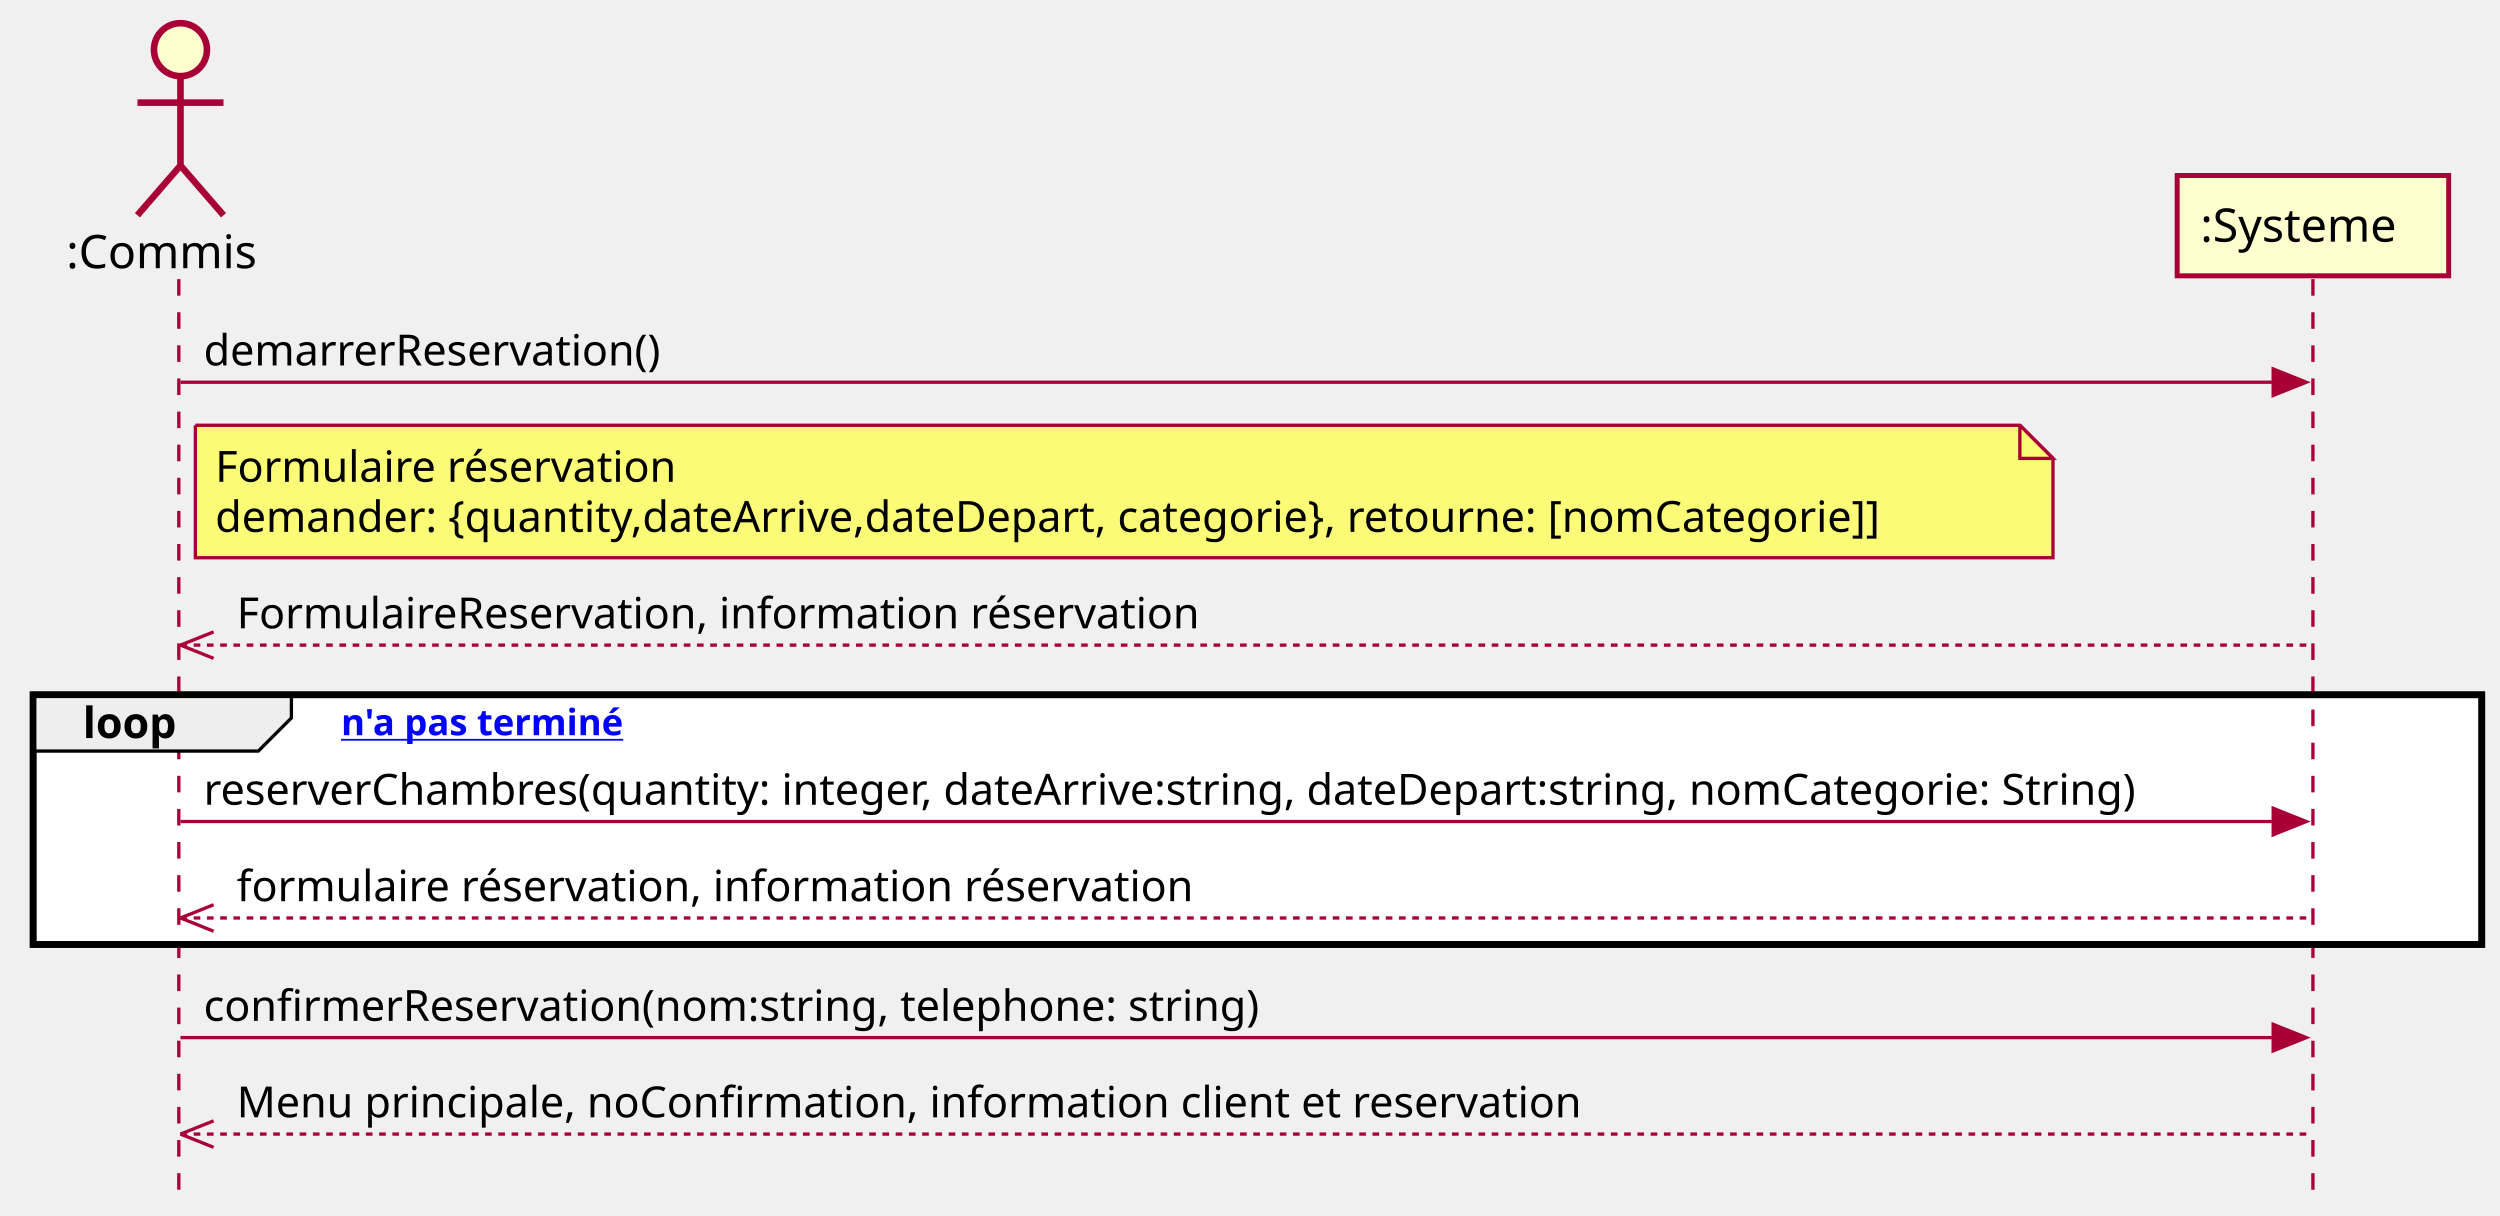
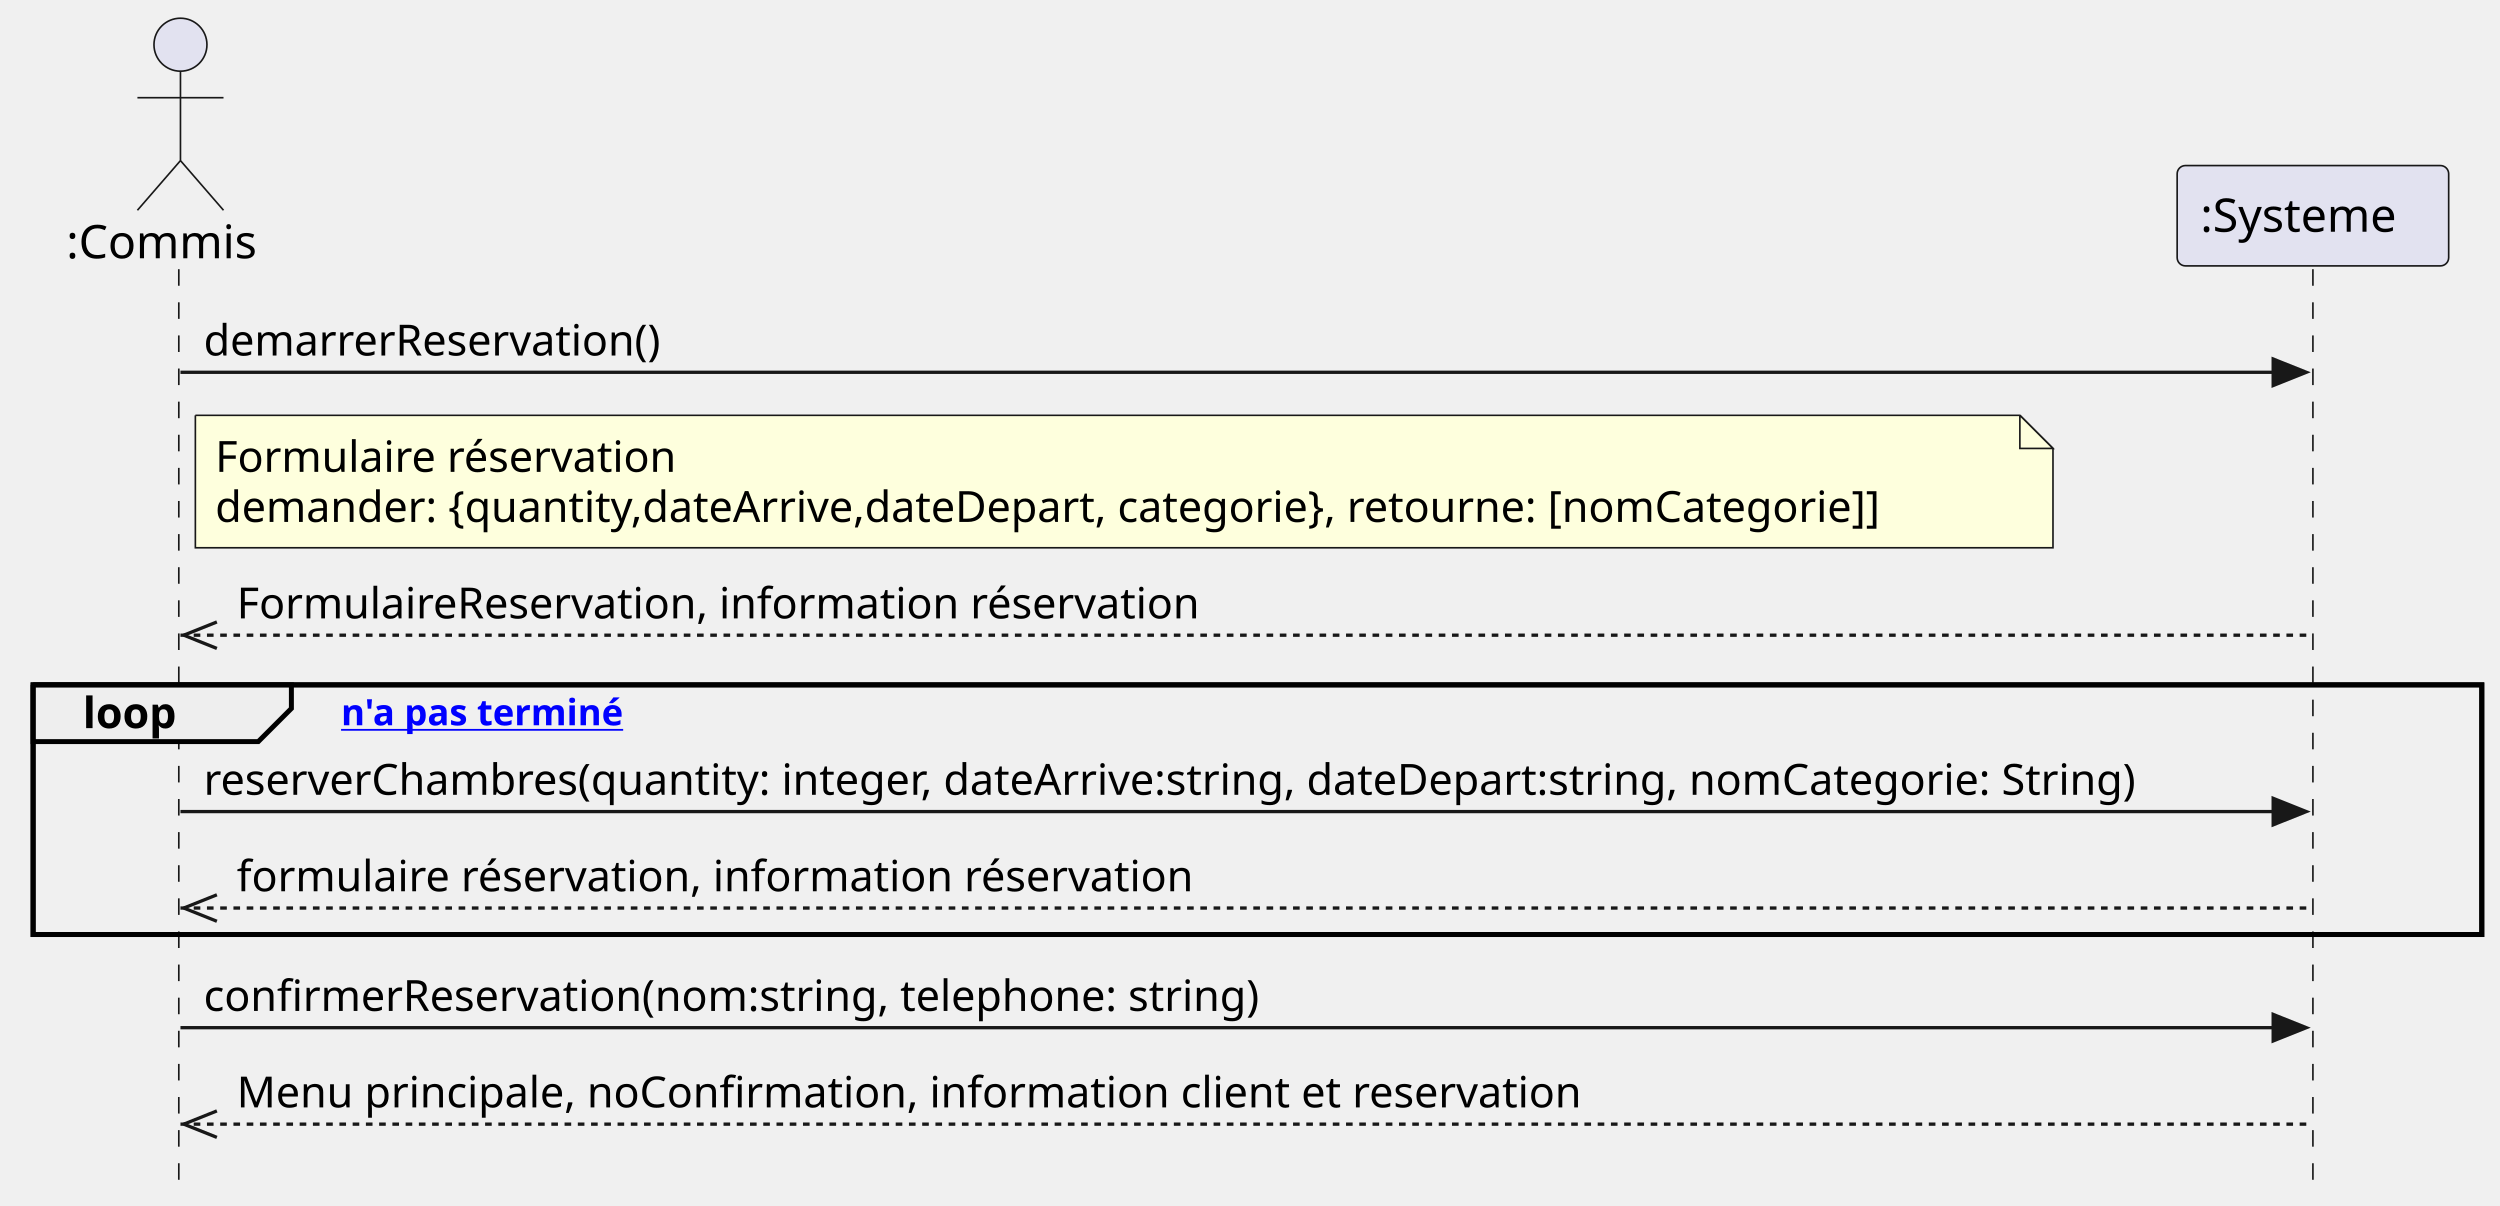
- <svg xmlns="http://www.w3.org/2000/svg" xmlns:xlink="http://www.w3.org/1999/xlink" contentScriptType="application/ecmascript" contentStyleType="text/css" height="367px" preserveAspectRatio="none" style="width:755px;height:367px;" version="1.1" viewBox="0 0 755 367" width="755px" zoomAndPan="magnify">
+ <svg xmlns="http://www.w3.org/2000/svg" xmlns:xlink="http://www.w3.org/1999/xlink" contentStyleType="text/css" height="364px" preserveAspectRatio="none" style="width:755px;height:364px;background:#FFFFFF;" version="1.1" viewBox="0 0 755 364" width="755px" zoomAndPan="magnify">
  <defs />
  <g>
-     <rect fill="#FFFFFF" height="75.398" style="stroke:#000000;stroke-width:2.0;" width="739.5" x="10" y="209.828" />
-     <line style="stroke:#A80036;stroke-width:1.0;stroke-dasharray:5.0,5.0;" x1="54" x2="54" y1="84.297" y2="360.492" />
-     <line style="stroke:#A80036;stroke-width:1.0;stroke-dasharray:5.0,5.0;" x1="698.5" x2="698.5" y1="84.297" y2="360.492" />
-     <text fill="#000000" font-family="sans-serif" font-size="14" lengthAdjust="spacing" textLength="63" x="20" y="80.995">:Commis</text>
-     <ellipse cx="54.5" cy="15" fill="#FEFECE" rx="8" ry="8" style="stroke:#A80036;stroke-width:2.0;" />
-     <path d="M54.5,23 L54.5,50 M41.5,31 L67.5,31 M54.5,50 L41.5,65 M54.5,50 L67.5,65 " fill="none" style="stroke:#A80036;stroke-width:2.0;" />
-     <rect fill="#FEFECE" height="30.297" style="stroke:#A80036;stroke-width:1.5;" width="82" x="657.5" y="53" />
-     <text fill="#000000" font-family="sans-serif" font-size="14" lengthAdjust="spacing" textLength="68" x="664.5" y="72.995">:Systeme</text>
-     <polygon fill="#A80036" points="686.5,111.43,696.5,115.43,686.5,119.43" style="stroke:#A80036;stroke-width:1.0;" />
-     <line style="stroke:#A80036;stroke-width:1.0;" x1="54.5" x2="692.5" y1="115.43" y2="115.43" />
-     <text fill="#000000" font-family="sans-serif" font-size="13" lengthAdjust="spacing" textLength="147" x="61.5" y="110.364">demarrerReservation()</text>
-     <path d="M59,128.43 L59,168.43 L620,168.43 L620,138.43 L610,128.43 L59,128.43 " fill="#FBFB77" style="stroke:#A80036;stroke-width:1.0;" />
-     <path d="M610,128.43 L610,138.43 L620,138.43 L610,128.43 " fill="#FBFB77" style="stroke:#A80036;stroke-width:1.0;" />
-     <text fill="#000000" font-family="sans-serif" font-size="13" lengthAdjust="spacing" textLength="145" x="65" y="145.497">Formulaire réservation</text>
-     <text fill="#000000" font-family="sans-serif" font-size="13" lengthAdjust="spacing" textLength="540" x="65" y="160.629">demander: {quantity,dateArrive,dateDepart, categorie}, retourne: [nomCategorie]]</text>
-     <line style="stroke:#A80036;stroke-width:1.0;" x1="54.5" x2="64.5" y1="194.828" y2="190.828" />
-     <line style="stroke:#A80036;stroke-width:1.0;" x1="54.5" x2="64.5" y1="194.828" y2="198.828" />
-     <line style="stroke:#A80036;stroke-width:1.0;stroke-dasharray:2.0,2.0;" x1="54.5" x2="697.5" y1="194.828" y2="194.828" />
-     <text fill="#000000" font-family="sans-serif" font-size="13" lengthAdjust="spacing" textLength="304" x="71.5" y="189.762">FormulaireReservation, information réservation</text>
-     <path d="M10,209.828 L88,209.828 L88,216.828 L78,226.828 L10,226.828 L10,209.828 " fill="#EEEEEE" style="stroke:#000000;stroke-width:1.0;" />
-     <rect fill="none" height="75.398" style="stroke:#000000;stroke-width:2.0;" width="739.5" x="10" y="209.828" />
-     <text fill="#000000" font-family="sans-serif" font-size="13" font-weight="bold" lengthAdjust="spacing" textLength="33" x="25" y="222.895">loop</text>
+     <rect fill="none" height="75.398" style="stroke:#000000;stroke-width:1.5;" width="739.5" x="10" y="206.828" />
+     <line style="stroke:#181818;stroke-width:0.5;stroke-dasharray:5.0,5.0;" x1="54" x2="54" y1="81.297" y2="357.492" />
+     <line style="stroke:#181818;stroke-width:0.5;stroke-dasharray:5.0,5.0;" x1="698.5" x2="698.5" y1="81.297" y2="357.492" />
+     <text fill="#000000" font-family="sans-serif" font-size="14" lengthAdjust="spacing" textLength="63" x="20" y="77.995">:Commis</text>
+     <ellipse cx="54.5" cy="13.5" fill="#E2E2F0" rx="8" ry="8" style="stroke:#181818;stroke-width:0.5;" />
+     <path d="M54.5,21.5 L54.5,48.5 M41.5,29.5 L67.5,29.5 M54.5,48.5 L41.5,63.5 M54.5,48.5 L67.5,63.5 " fill="none" style="stroke:#181818;stroke-width:0.5;" />
+     <rect fill="#E2E2F0" height="30.297" rx="2.5" ry="2.5" style="stroke:#181818;stroke-width:0.5;" width="82" x="657.5" y="50" />
+     <text fill="#000000" font-family="sans-serif" font-size="14" lengthAdjust="spacing" textLength="68" x="664.5" y="69.995">:Systeme</text>
+     <polygon fill="#181818" points="686.5,108.43,696.5,112.43,686.5,116.43" style="stroke:#181818;stroke-width:1.0;" />
+     <line style="stroke:#181818;stroke-width:1.0;" x1="54.5" x2="692.5" y1="112.43" y2="112.43" />
+     <text fill="#000000" font-family="sans-serif" font-size="13" lengthAdjust="spacing" textLength="147" x="61.5" y="107.364">demarrerReservation()</text>
+     <path d="M59,125.43 L59,165.43 L620,165.43 L620,135.43 L610,125.43 L59,125.43 " fill="#FEFFDD" style="stroke:#181818;stroke-width:0.5;" />
+     <path d="M610,125.43 L610,135.43 L620,135.43 L610,125.43 " fill="#FEFFDD" style="stroke:#181818;stroke-width:0.5;" />
+     <text fill="#000000" font-family="sans-serif" font-size="13" lengthAdjust="spacing" textLength="145" x="65" y="142.497">Formulaire réservation</text>
+     <text fill="#000000" font-family="sans-serif" font-size="13" lengthAdjust="spacing" textLength="540" x="65" y="157.629">demander: {quantity,dateArrive,dateDepart, categorie}, retourne: [nomCategorie]]</text>
+     <line style="stroke:#181818;stroke-width:1.0;" x1="55.5" x2="65.5" y1="191.828" y2="187.828" />
+     <line style="stroke:#181818;stroke-width:1.0;" x1="55.5" x2="65.5" y1="191.828" y2="195.828" />
+     <line style="stroke:#181818;stroke-width:1.0;stroke-dasharray:2.0,2.0;" x1="54.5" x2="697.5" y1="191.828" y2="191.828" />
+     <text fill="#000000" font-family="sans-serif" font-size="13" lengthAdjust="spacing" textLength="304" x="71.5" y="186.762">FormulaireReservation, information réservation</text>
+     <path d="M10,206.828 L88,206.828 L88,213.961 L78,223.961 L10,223.961 L10,206.828 " fill="#EEEEEE" style="stroke:#000000;stroke-width:1.5;" />
+     <rect fill="none" height="75.398" style="stroke:#000000;stroke-width:1.5;" width="739.5" x="10" y="206.828" />
+     <text fill="#000000" font-family="sans-serif" font-size="13" font-weight="bold" lengthAdjust="spacing" textLength="33" x="25" y="219.895">loop</text>
    <a href="client" target="_top" title="client" xlink:actuate="onRequest" xlink:href="client" xlink:show="new" xlink:title="client" xlink:type="simple">
-       <text fill="#0000FF" font-family="sans-serif" font-size="11" font-weight="bold" lengthAdjust="spacing" text-decoration="underline" textLength="103" x="103" y="222.039">n'a pas terminé</text>
+       <text fill="#0000FF" font-family="sans-serif" font-size="11" font-weight="bold" lengthAdjust="spacing" text-decoration="underline" textLength="103" x="103" y="219.039">n'a pas terminé</text>
    </a>
-     <polygon fill="#A80036" points="686.5,244.094,696.5,248.094,686.5,252.094" style="stroke:#A80036;stroke-width:1.0;" />
-     <line style="stroke:#A80036;stroke-width:1.0;" x1="54.5" x2="692.5" y1="248.094" y2="248.094" />
-     <text fill="#000000" font-family="sans-serif" font-size="13" lengthAdjust="spacing" textLength="620" x="61.5" y="243.028">reserverChambres(quantity: integer, dateArrive:string, dateDepart:string, nomCategorie: String)</text>
-     <line style="stroke:#A80036;stroke-width:1.0;" x1="54.5" x2="64.5" y1="277.227" y2="273.227" />
-     <line style="stroke:#A80036;stroke-width:1.0;" x1="54.5" x2="64.5" y1="277.227" y2="281.227" />
-     <line style="stroke:#A80036;stroke-width:1.0;stroke-dasharray:2.0,2.0;" x1="54.5" x2="697.5" y1="277.227" y2="277.227" />
-     <text fill="#000000" font-family="sans-serif" font-size="13" lengthAdjust="spacing" textLength="302" x="71.5" y="272.161">formulaire réservation, information réservation</text>
-     <polygon fill="#A80036" points="686.5,309.359,696.5,313.359,686.5,317.359" style="stroke:#A80036;stroke-width:1.0;" />
-     <line style="stroke:#A80036;stroke-width:1.0;" x1="54.5" x2="692.5" y1="313.359" y2="313.359" />
-     <text fill="#000000" font-family="sans-serif" font-size="13" lengthAdjust="spacing" textLength="336" x="61.5" y="308.293">confirmerReservation(nom:string, telephone: string)</text>
-     <line style="stroke:#A80036;stroke-width:1.0;" x1="54.5" x2="64.5" y1="342.492" y2="338.492" />
-     <line style="stroke:#A80036;stroke-width:1.0;" x1="54.5" x2="64.5" y1="342.492" y2="346.492" />
-     <line style="stroke:#A80036;stroke-width:1.0;stroke-dasharray:2.0,2.0;" x1="54.5" x2="697.5" y1="342.492" y2="342.492" />
-     <text fill="#000000" font-family="sans-serif" font-size="13" lengthAdjust="spacing" textLength="420" x="71.5" y="337.426">Menu principale, noConfirmation, information client et reservation</text>
+     <polygon fill="#181818" points="686.5,241.094,696.5,245.094,686.5,249.094" style="stroke:#181818;stroke-width:1.0;" />
+     <line style="stroke:#181818;stroke-width:1.0;" x1="54.5" x2="692.5" y1="245.094" y2="245.094" />
+     <text fill="#000000" font-family="sans-serif" font-size="13" lengthAdjust="spacing" textLength="620" x="61.5" y="240.028">reserverChambres(quantity: integer, dateArrive:string, dateDepart:string, nomCategorie: String)</text>
+     <line style="stroke:#181818;stroke-width:1.0;" x1="55.5" x2="65.5" y1="274.227" y2="270.227" />
+     <line style="stroke:#181818;stroke-width:1.0;" x1="55.5" x2="65.5" y1="274.227" y2="278.227" />
+     <line style="stroke:#181818;stroke-width:1.0;stroke-dasharray:2.0,2.0;" x1="54.5" x2="697.5" y1="274.227" y2="274.227" />
+     <text fill="#000000" font-family="sans-serif" font-size="13" lengthAdjust="spacing" textLength="302" x="71.5" y="269.161">formulaire réservation, information réservation</text>
+     <polygon fill="#181818" points="686.5,306.359,696.5,310.359,686.5,314.359" style="stroke:#181818;stroke-width:1.0;" />
+     <line style="stroke:#181818;stroke-width:1.0;" x1="54.5" x2="692.5" y1="310.359" y2="310.359" />
+     <text fill="#000000" font-family="sans-serif" font-size="13" lengthAdjust="spacing" textLength="336" x="61.5" y="305.293">confirmerReservation(nom:string, telephone: string)</text>
+     <line style="stroke:#181818;stroke-width:1.0;" x1="55.5" x2="65.5" y1="339.492" y2="335.492" />
+     <line style="stroke:#181818;stroke-width:1.0;" x1="55.5" x2="65.5" y1="339.492" y2="343.492" />
+     <line style="stroke:#181818;stroke-width:1.0;stroke-dasharray:2.0,2.0;" x1="54.5" x2="697.5" y1="339.492" y2="339.492" />
+     <text fill="#000000" font-family="sans-serif" font-size="13" lengthAdjust="spacing" textLength="420" x="71.5" y="334.426">Menu principale, noConfirmation, information client et reservation</text>
  </g>
</svg>
